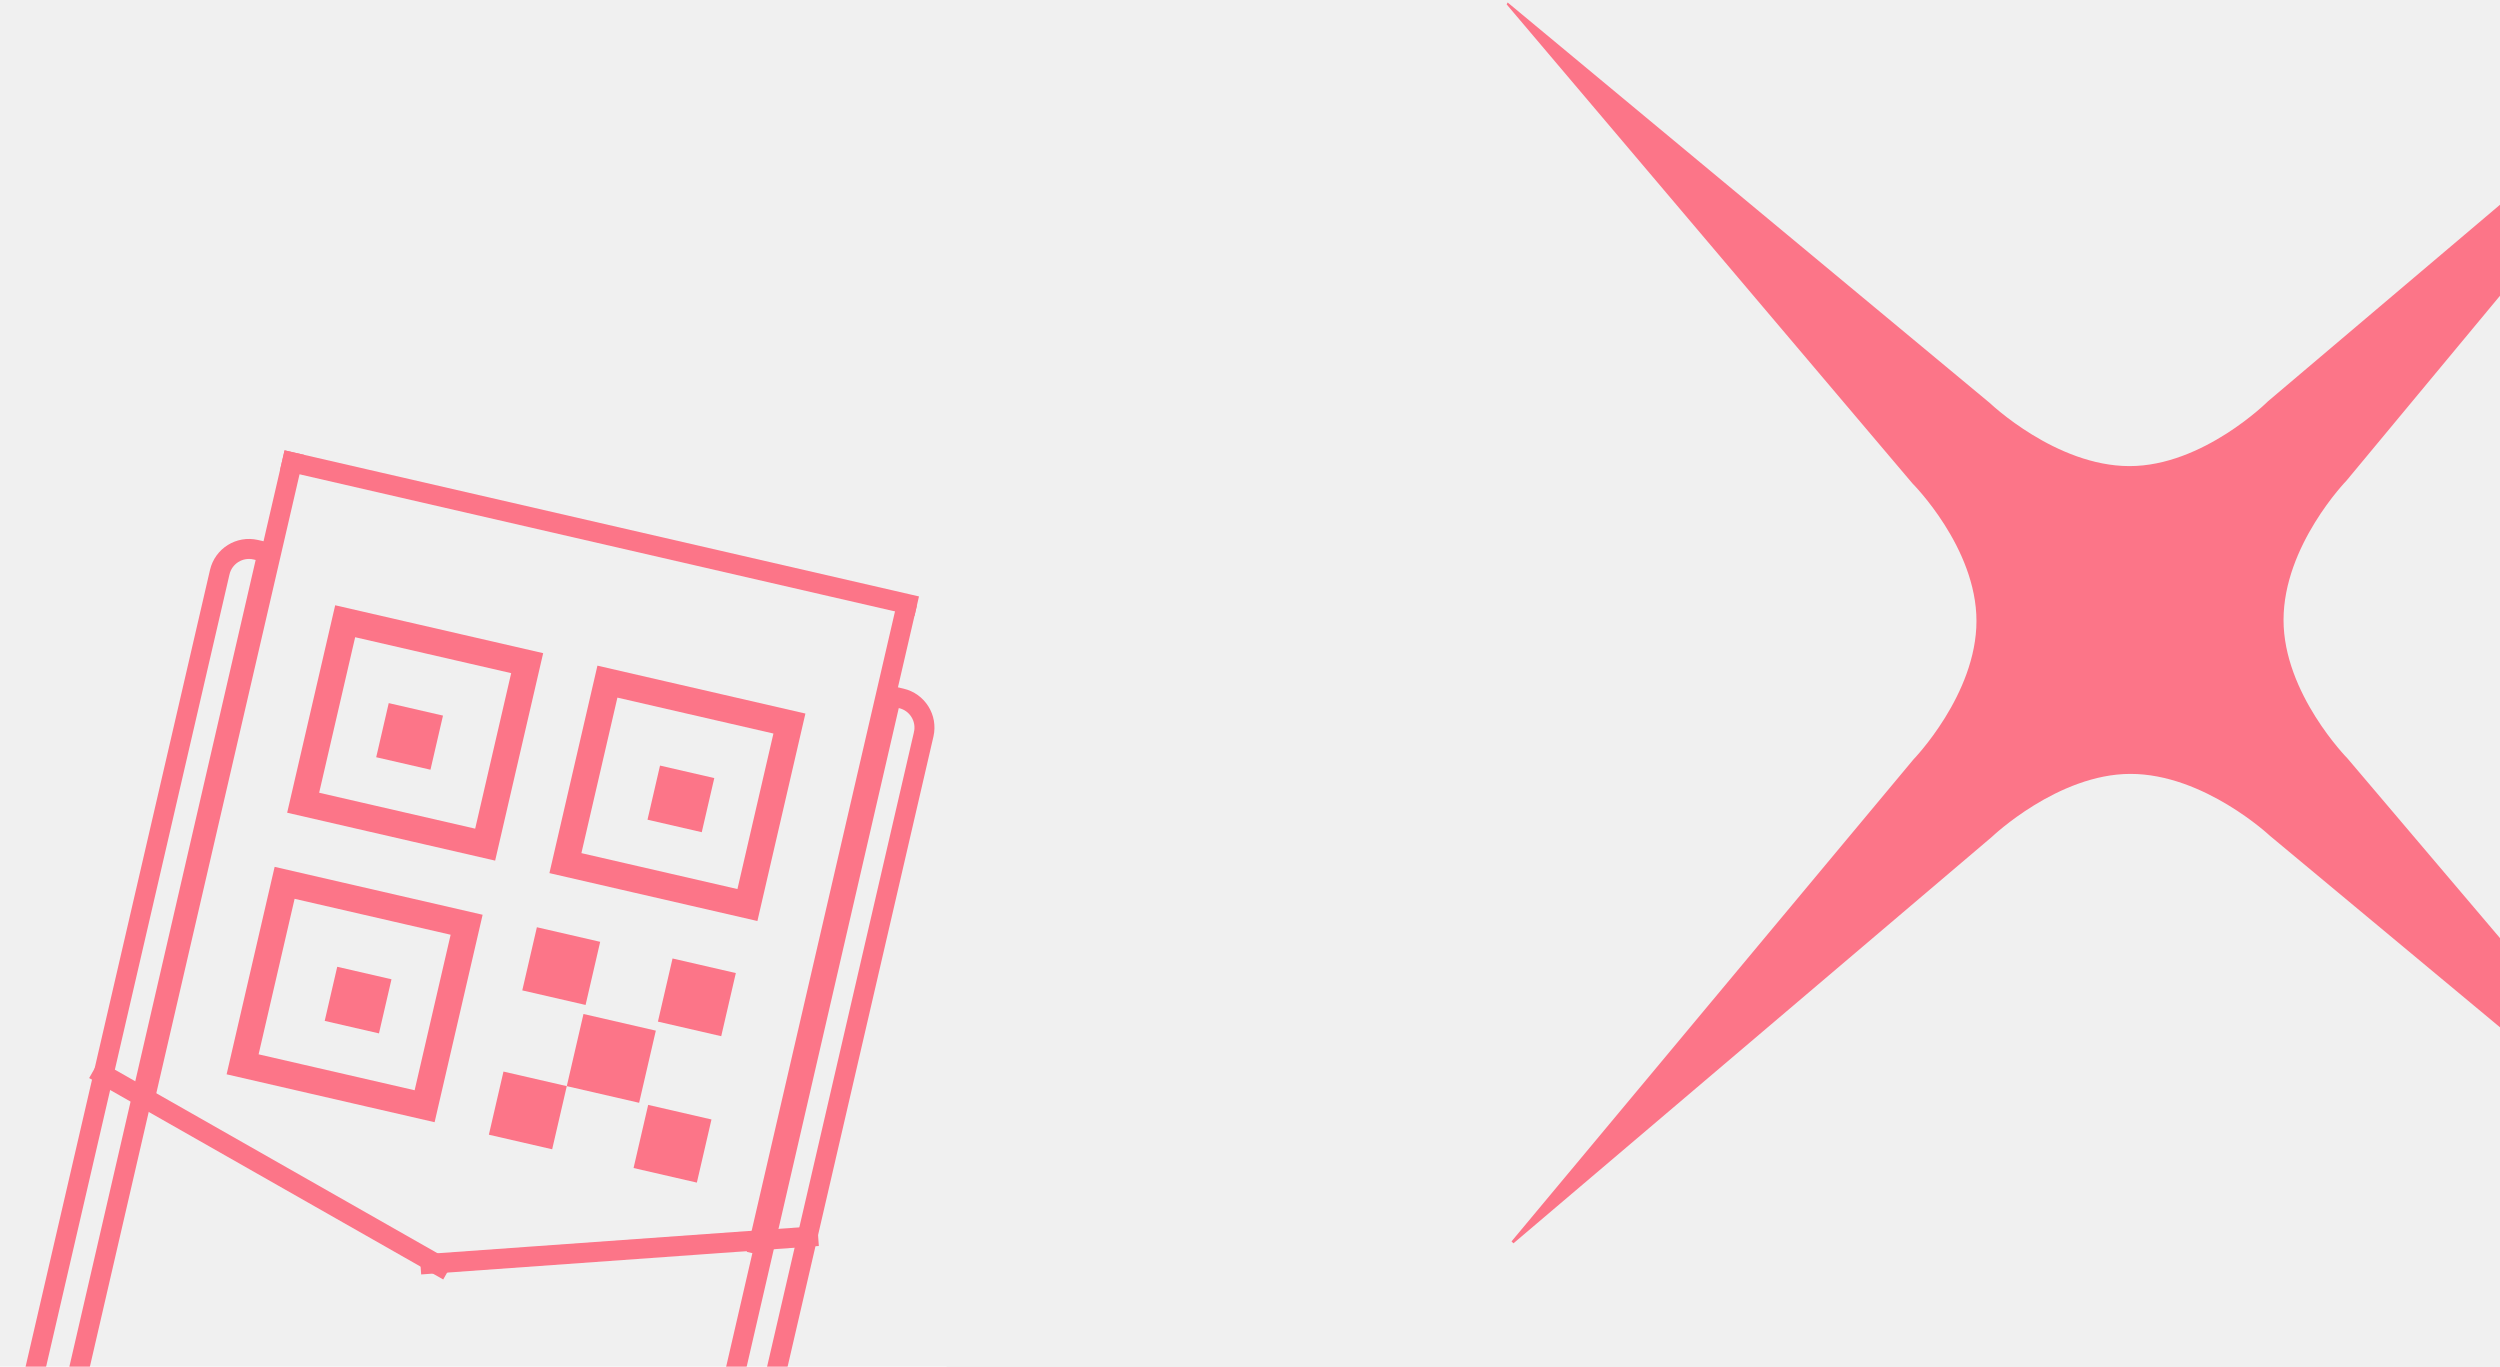
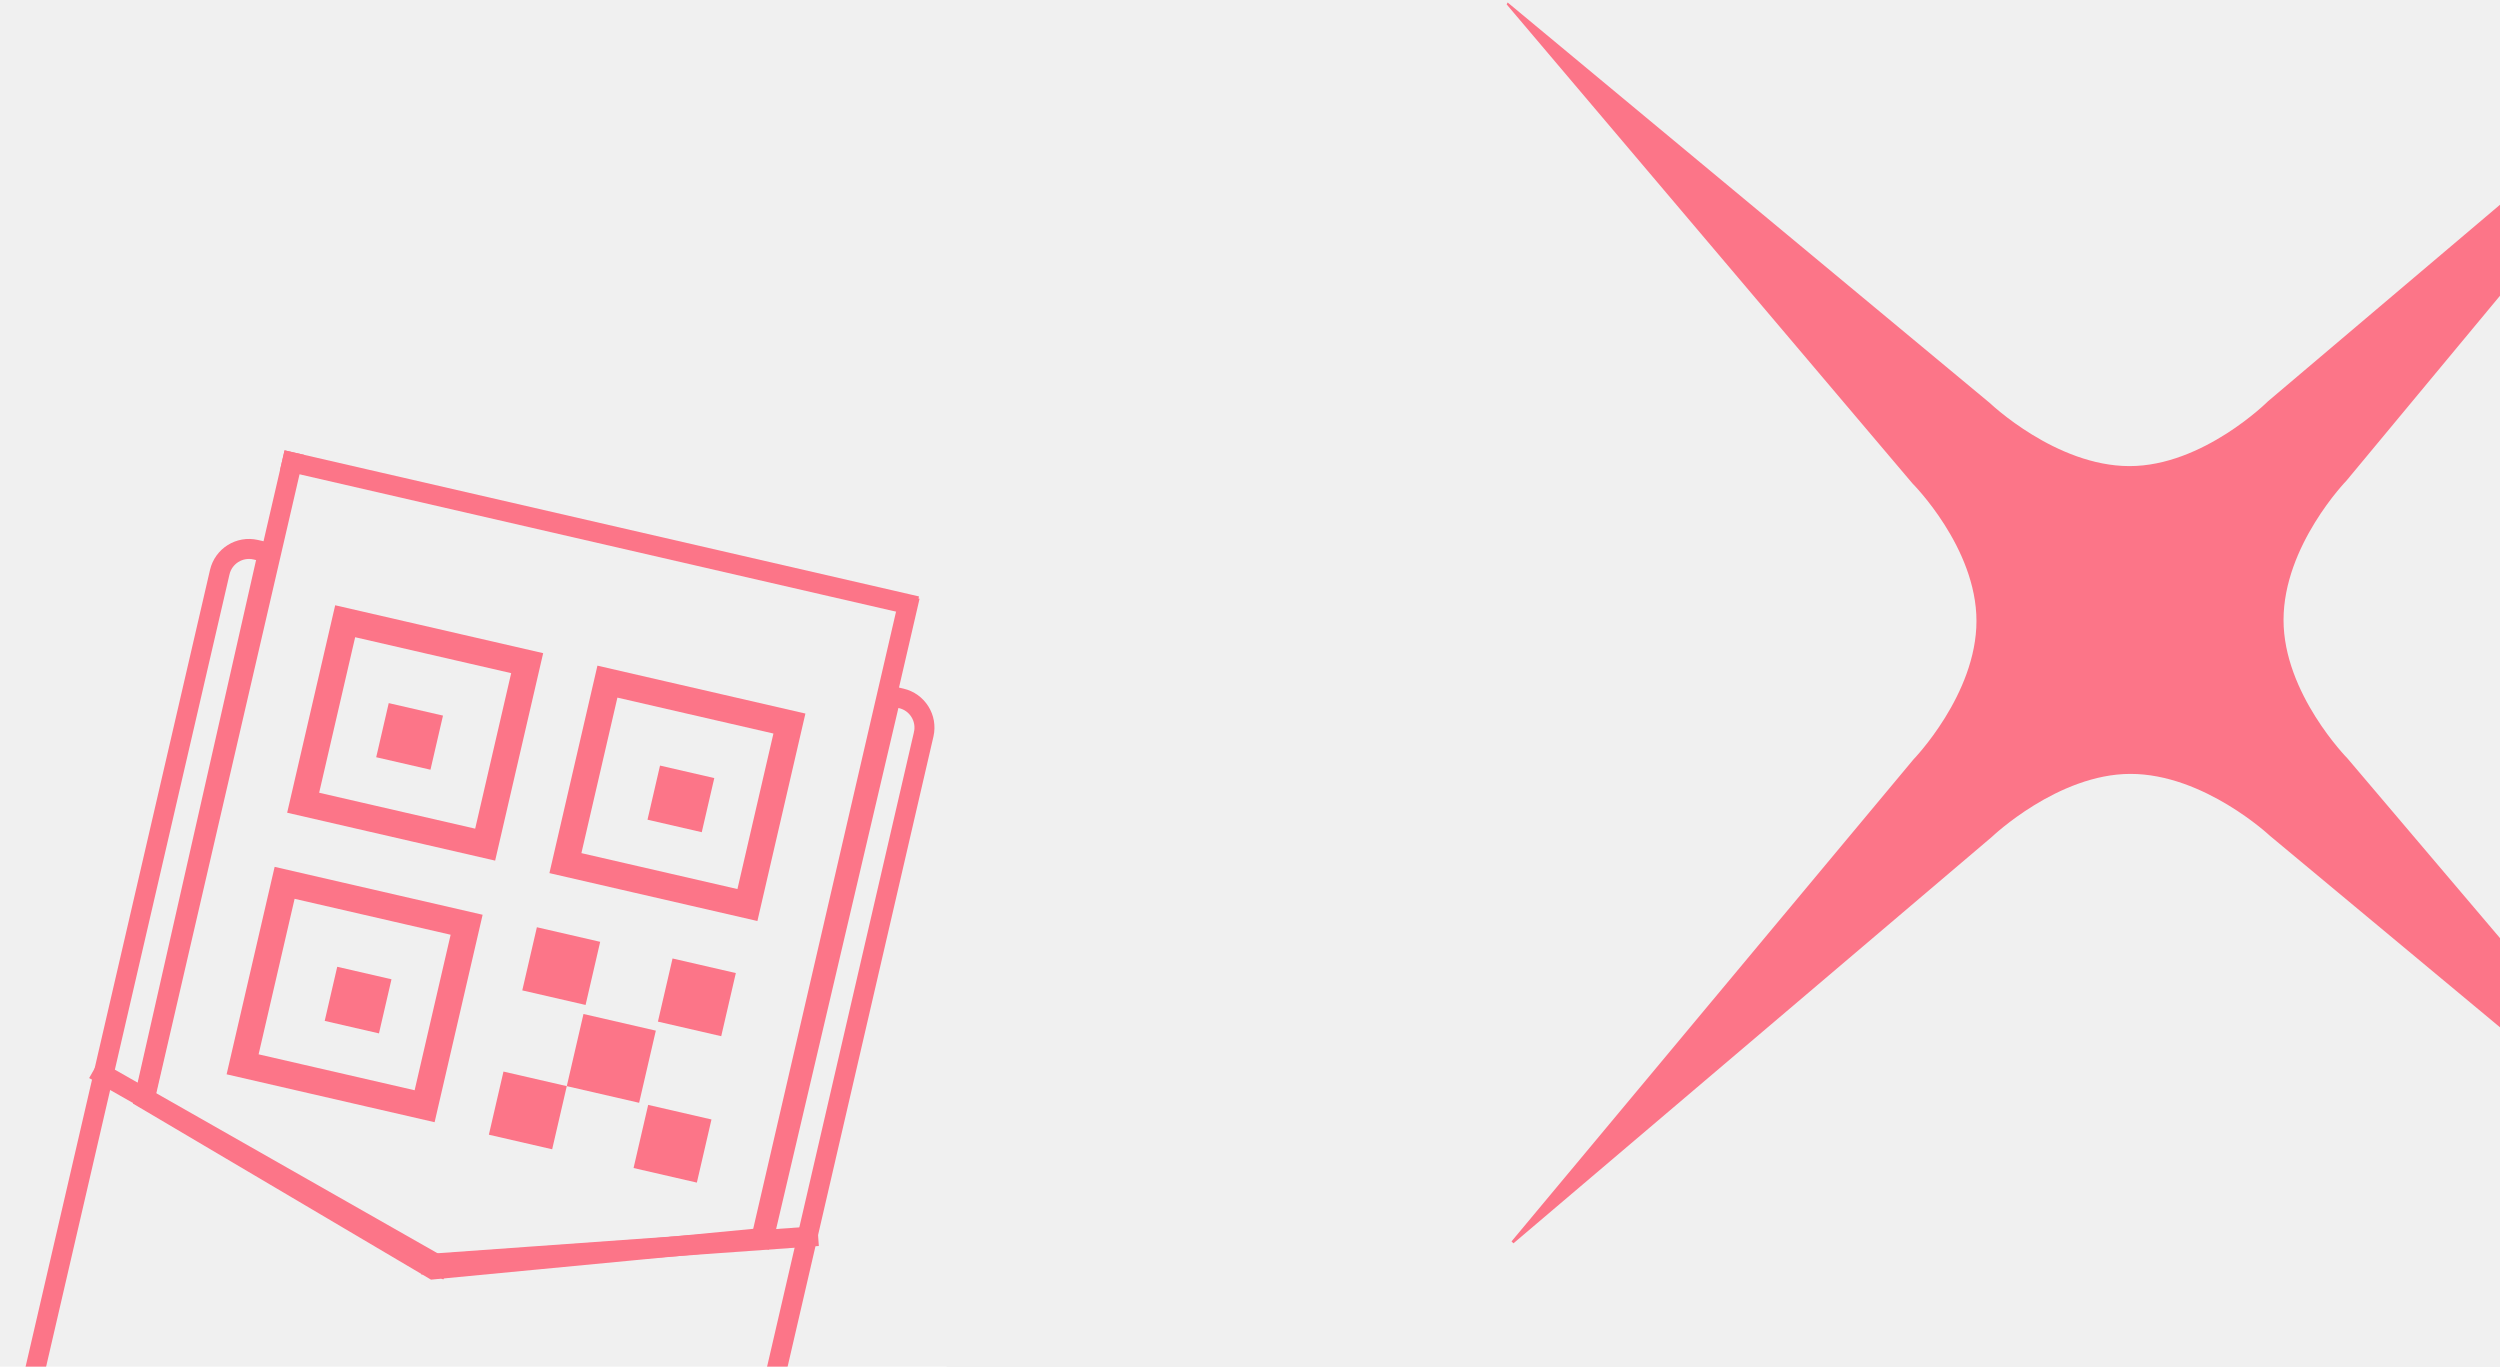
<svg xmlns="http://www.w3.org/2000/svg" width="375px" height="205px" viewBox="0 0 375 205" version="1.1">
  <g id="background/dark" stroke="none" stroke-width="1" fill="none" fill-rule="evenodd">
    <path d="M412.709,185.484 L340.495,125.376 C340.495,125.376 330.615,116.085 319.571,116.085 C308.674,116.085 298.794,125.522 298.794,125.522 L227.017,186.5 L226.727,186.21 L287.026,113.907 C287.026,113.907 296.47,104.179 296.47,93.145 C296.47,82.11 286.88,72.528 286.88,72.528 L226,0.662 L226.145,0.371 L298.504,60.478 C298.504,60.478 308.385,69.915 319.428,69.915 C330.472,69.915 340.206,60.188 340.206,60.188 L411.838,-0.5 L412.128,-0.355 L351.974,72.093 C351.974,72.093 342.53,81.82 342.53,93.001 C342.53,104.035 352.12,113.762 352.12,113.762 L413,185.484 L412.709,185.484 Z" id="Path_1841" fill="#FC7588" fill-rule="nonzero" />
    <g id="background/qrgift" transform="translate(0, 68)">
      <g id="Group-2">
        <path d="M12.834,99.194 L68.504,115.829" id="Line" stroke="#FC7588" stroke-width="3" stroke-linecap="square" transform="translate(40.66894, 107.5115) rotate(13) translate(-40.66894, -107.5115) " />
        <path d="M65.745,111.19 L120.041,127.886" id="Line-Copy" stroke="#FC7588" stroke-width="3" stroke-linecap="square" transform="translate(92.89326, 119.5379) scale(-1, 1) rotate(-13) translate(-92.89326, -119.5379) " />
-         <path d="M40.147,14.87 L38.356,14.457 C35.936,13.9 33.522,15.409 32.962,17.828 L3.098,146.854 C3.098,146.856 3.098,146.856 3.097,146.858 C2.54,149.28 4.051,151.696 6.473,152.253 L103.297,174.551 C105.717,175.108 108.131,173.599 108.691,171.18 L138.554,42.154 C138.555,42.152 138.555,42.152 138.555,42.15 C139.113,39.728 137.602,37.312 135.18,36.755 L133.691,36.412 L103.448,167.376 L9.797,146.3 L40.147,14.87 Z" id="Combined-Shape" stroke="#FC7588" stroke-width="3" />
+         <path d="M40.204,14.883 L38.356,14.457 C35.936,13.9 33.522,15.409 32.962,17.828 L3.098,146.854 C3.098,146.856 3.098,146.856 3.097,146.858 C2.54,149.28 4.051,151.696 6.473,152.253 L103.297,174.551 C105.717,175.108 108.131,173.599 108.691,171.18 L138.554,42.154 C138.555,42.152 138.555,42.152 138.555,42.15 C139.113,39.728 137.602,37.312 135.18,36.755 L133.641,36.4 L114.568,117.678 L64.994,122.409 L21.64,96.796 L40.204,14.883 Z" id="Combined-Shape" stroke="#FC7588" stroke-width="3" />
        <polygon id="Rectangle" transform="translate(76.46333, 70.14924) rotate(13) translate(-76.46333, -70.14924) " points="27.777 10.457 125.216 10.403 125.149 129.841 27.711 129.895" />
        <polygon id="Rectangle" fill="#FC7588" transform="translate(84.18434, 76.91533) rotate(13) translate(-84.18434, -76.91533) " points="79.315 72.057 89.059 72.052 89.054 81.773 79.31 81.779" />
        <polygon id="Rectangle" fill="#FC7588" transform="translate(61.44003, 42.46189) rotate(13) translate(-61.44003, -42.46189) " points="57.266 38.298 65.618 38.293 65.614 46.626 57.262 46.631" />
        <polygon id="Rectangle-Copy-24" fill="#FC7588" transform="translate(53.71466, 82.01252) rotate(13) translate(-53.71466, -82.01252) " points="49.541 77.848 57.893 77.844 57.888 86.177 49.536 86.181" />
        <polygon id="Rectangle-Copy-23" fill="#FC7588" transform="translate(102.1343, 51.83313) rotate(13) translate(-102.1343, -51.83313) " points="97.961 47.669 106.313 47.664 106.308 55.997 97.956 56.002" />
        <polygon id="Rectangle-Copy-19" fill="#FC7588" transform="translate(91.69599, 90.75901) rotate(13) translate(-91.69599, -90.75901) " points="86.131 85.207 97.267 85.201 97.261 96.311 86.125 96.317" />
        <polygon id="Rectangle-Copy-21" fill="#FC7588" transform="translate(79.17366, 98.56402) rotate(13) translate(-79.17366, -98.56402) " points="74.304 93.706 84.048 93.7 84.043 103.422 74.299 103.428" />
        <polygon id="Rectangle-Copy-22" fill="#FC7588" transform="translate(100.8773, 103.562) rotate(13) translate(-100.8773, -103.562) " points="96.008 98.704 105.752 98.698 105.747 108.42 96.003 108.426" />
        <polygon id="Rectangle-Copy-20" fill="#FC7588" transform="translate(104.5315, 81.60095) rotate(13) translate(-104.5315, -81.60095) " points="99.662 76.743 109.406 76.737 109.401 86.459 99.657 86.464" />
        <rect id="Rectangle" fill="#FFFFFF" x="0" y="137" width="142" height="41" />
        <path d="M32.822,97.313 L32.875,0.096" id="Line-2" stroke="#FC7588" stroke-width="3" stroke-linecap="square" transform="translate(32.84848, 48.70416) rotate(13) translate(-32.84848, -48.70416) " />
-         <path d="M124.749,119.907 L124.802,22.69" id="Line-2-Copy" stroke="#FC7588" stroke-width="3" stroke-linecap="square" transform="translate(124.7757, 71.29868) rotate(13) translate(-124.7757, -71.29868) " />
+         <polyline id="Line-2-Copy" stroke="#FC7588" stroke-width="3" stroke-linecap="square" transform="translate(125.1717, 70.29868) rotate(13) translate(-125.1717, -70.29868) " points="125.145 118.907 125.187 41.717 125.198 21.69" />
        <path d="M42.602,11.995 L137.257,11.942" id="Line-3" stroke="#FC7588" stroke-width="3" stroke-linecap="square" transform="translate(89.92952, 11.96839) rotate(13) translate(-89.92952, -11.96839) " />
        <path d="M48.275,27.978 L48.259,55.921 L76.275,55.905 L76.29,27.962 L48.275,27.978 Z" id="Rectangle" stroke="#FC7588" stroke-width="4" transform="translate(62.27485, 41.94156) rotate(13) translate(-62.27485, -41.94156) " />
        <path d="M87.613,37.037 L87.597,64.98 L115.613,64.964 L115.628,37.021 L87.613,37.037 Z" id="Rectangle-Copy-17" stroke="#FC7588" stroke-width="4" transform="translate(101.6127, 51.00042) rotate(13) translate(-101.6127, -51.00042) " />
        <path d="M39.193,67.216 L39.177,95.159 L67.193,95.143 L67.209,67.201 L39.193,67.216 Z" id="Rectangle-Copy-18" stroke="#FC7588" stroke-width="4" transform="translate(53.19301, 81.17981) rotate(13) translate(-53.19301, -81.17981) " />
      </g>
    </g>
  </g>
</svg>
